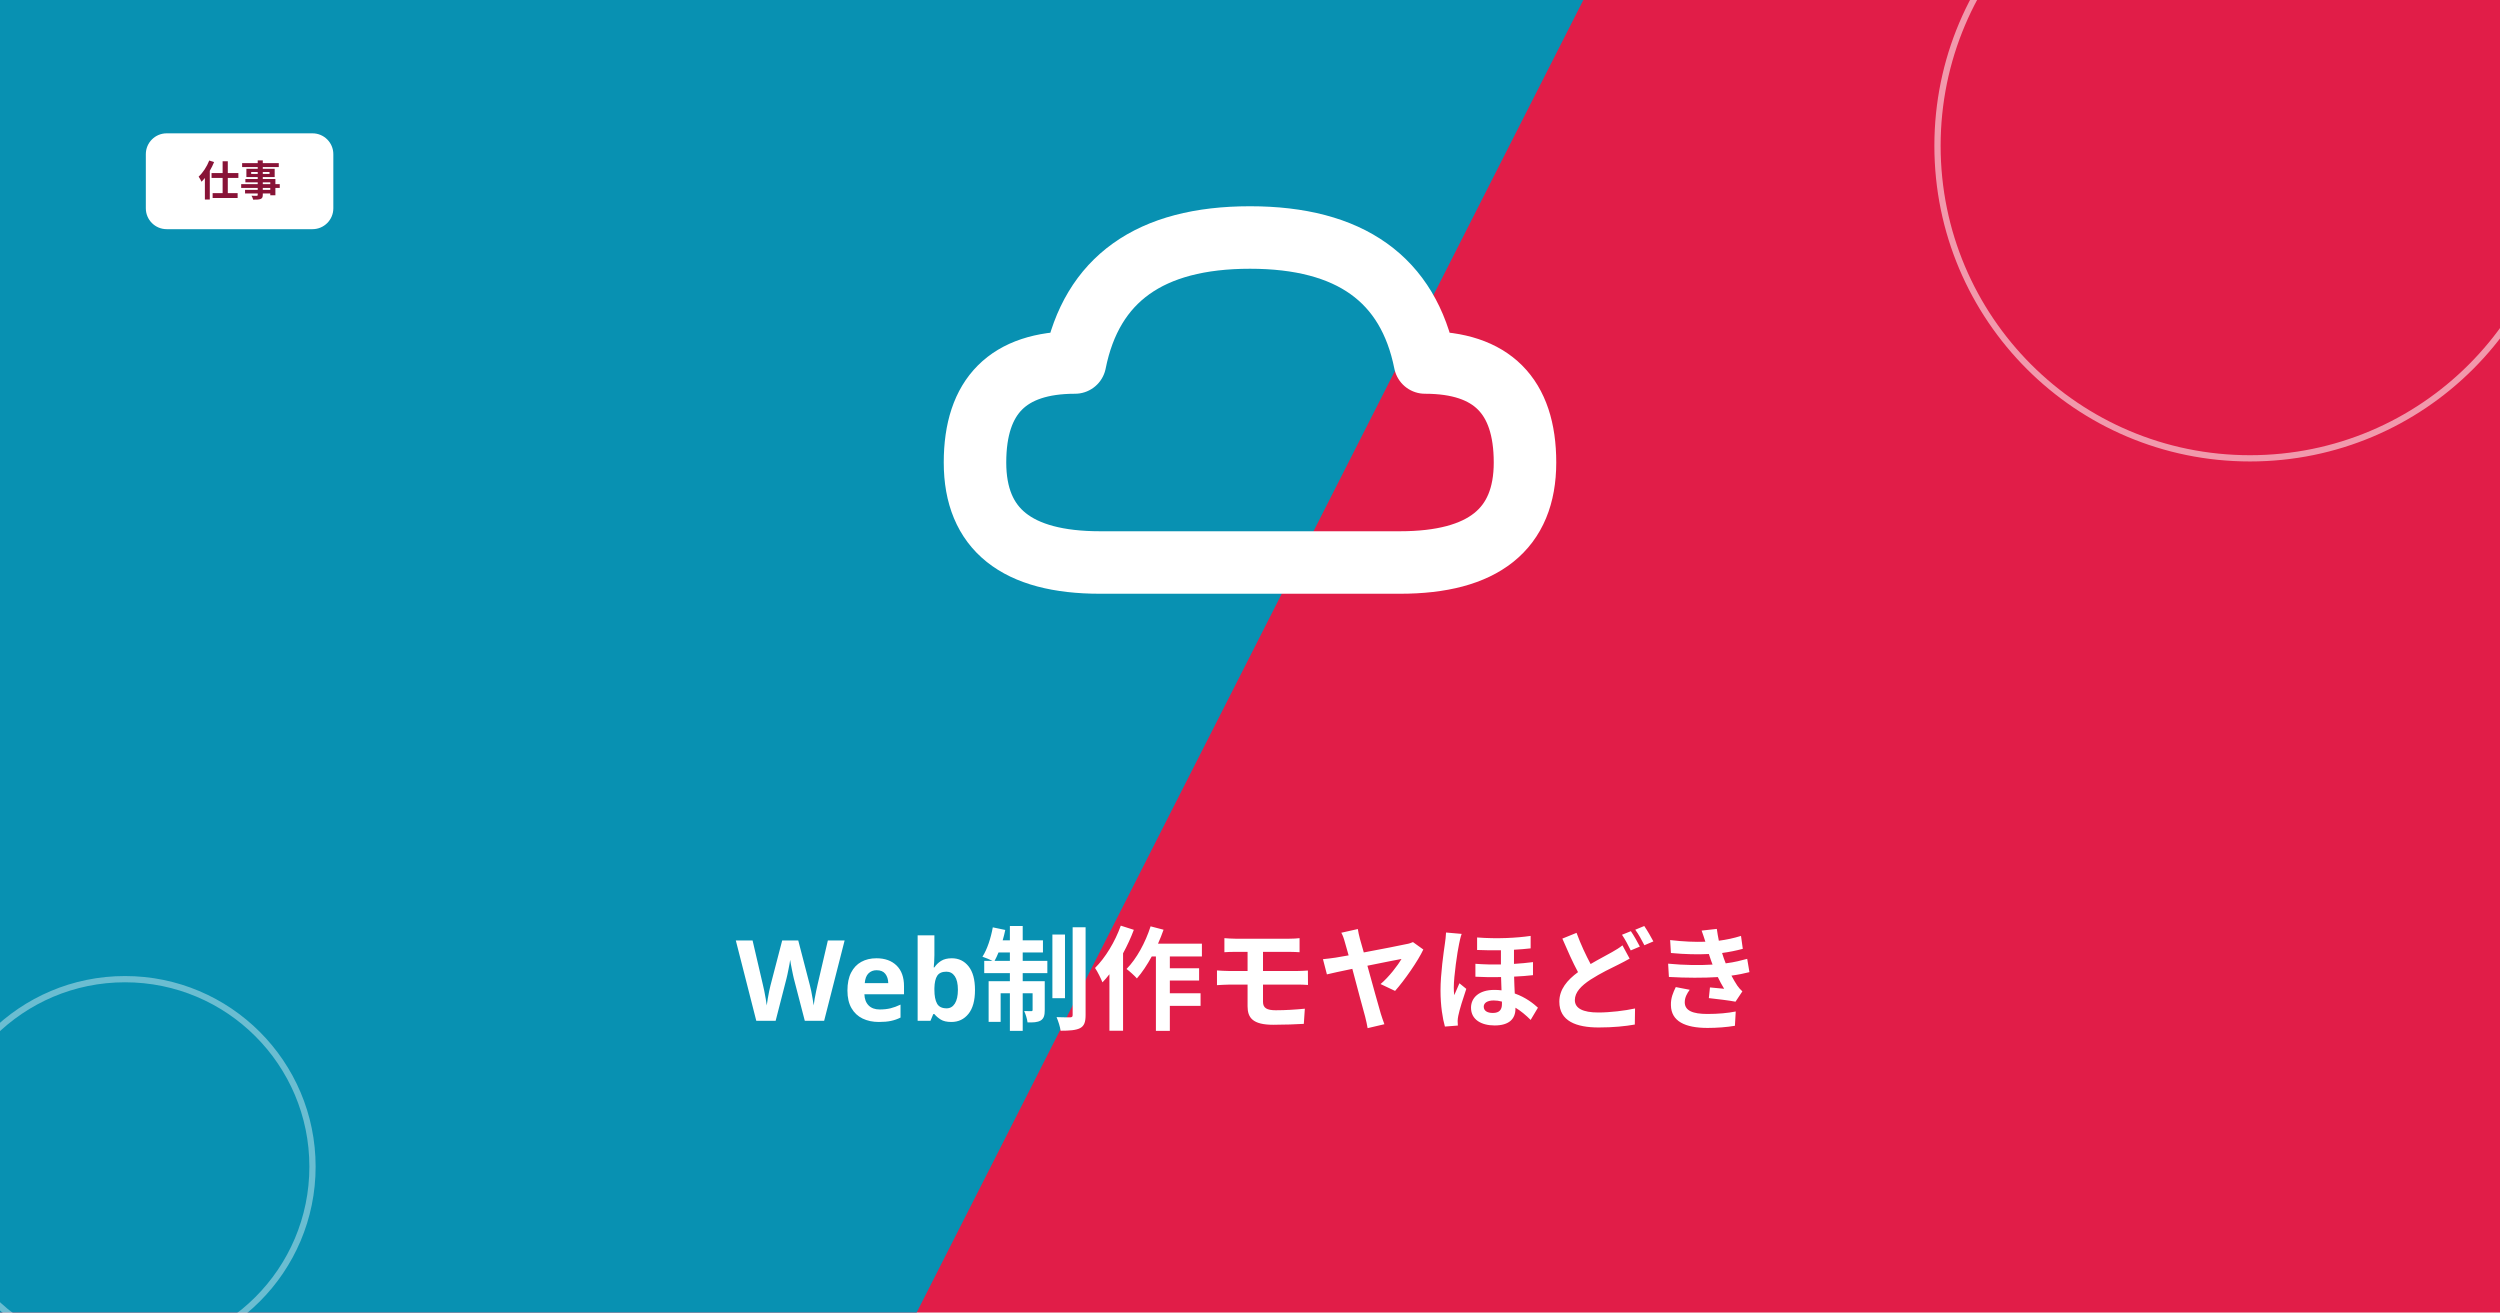
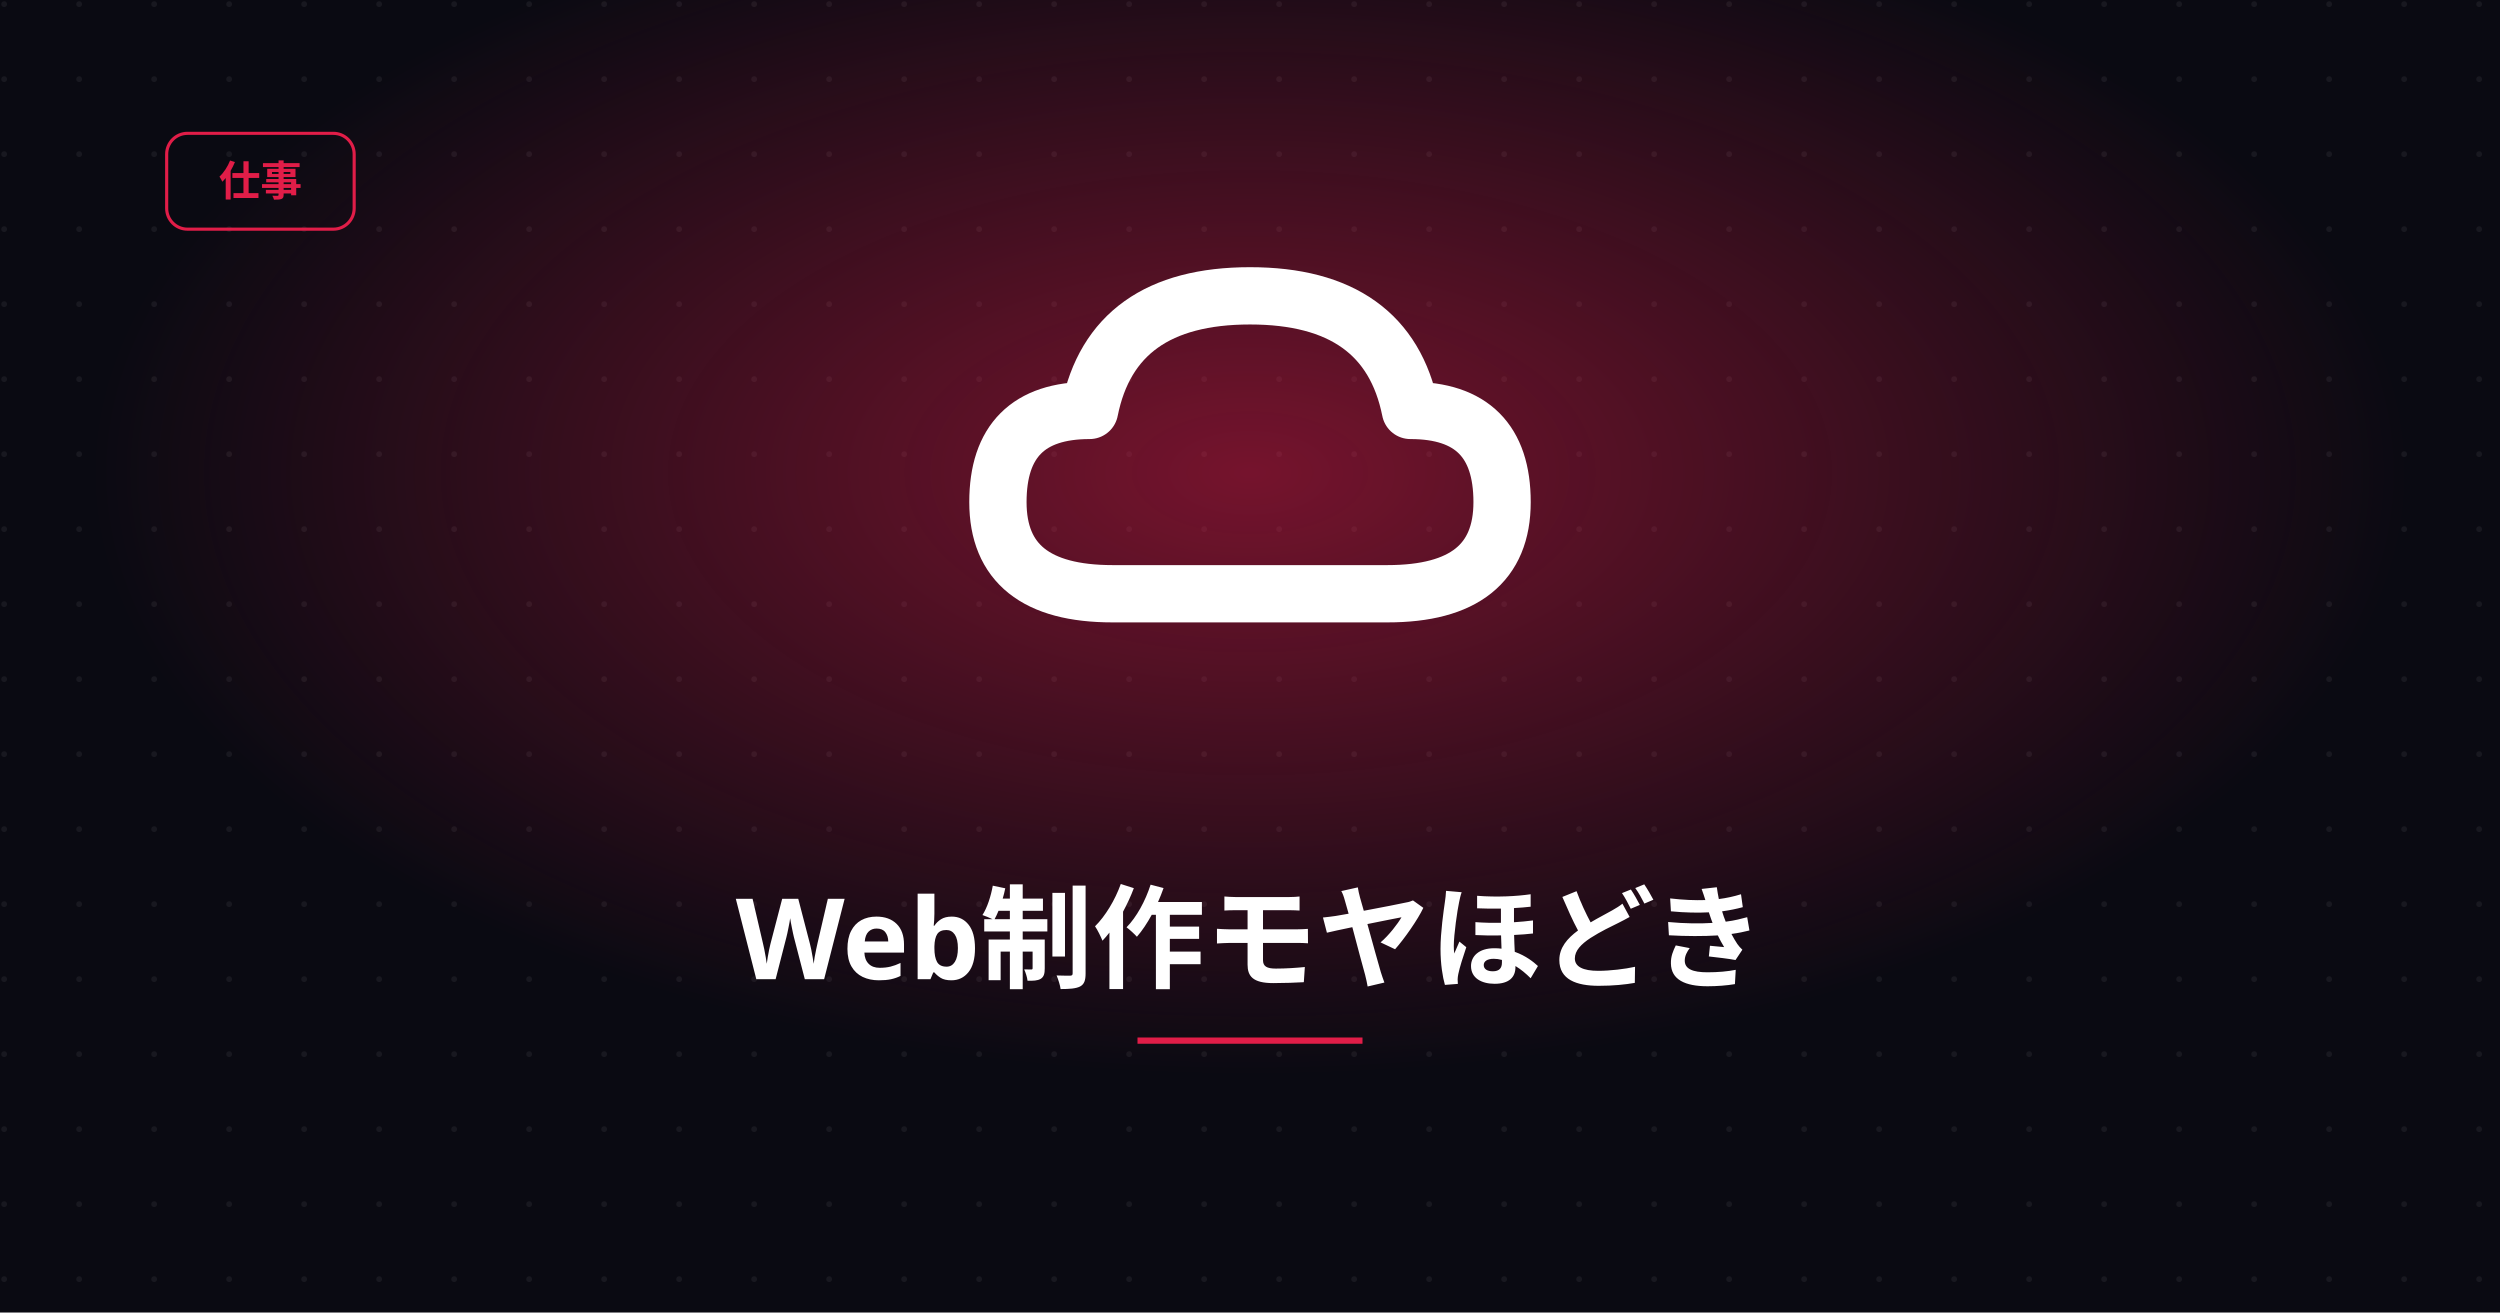
<svg xmlns="http://www.w3.org/2000/svg" viewBox="0 0 1200 630">
-   <rect width="1200" height="630" fill="#e11d48" />
-   <path d="M0 0 L760 0 L440 630 L0 630 Z" fill="#0891b2" />
-   <circle cx="1080" cy="70" r="150" fill="none" stroke="#ffffff" stroke-width="3" opacity="0.55" />
-   <circle cx="60" cy="560" r="90" fill="none" stroke="#ffffff" stroke-width="3" opacity="0.4" />
-   <rect x="70" y="64" width="90" height="46" rx="10" fill="#ffffff" />
-   <text x="115.0" y="94" font-size="20" font-weight="700" fill="#881337" text-anchor="middle" font-family="'Noto Sans JP', sans-serif">仕事</text>
-   <g transform="translate(600 210) scale(6.0) translate(-32 -32)" fill="none" stroke="#ffffff" stroke-width="5" stroke-linecap="round" stroke-linejoin="round">
+   <defs>
+     <radialGradient id="mn-glow" cx="50%" cy="36%" r="46%">
+       <stop offset="0%" stop-color="#e11d48" stop-opacity="0.5" />
+       <stop offset="100%" stop-color="#e11d48" stop-opacity="0" />
+     </radialGradient>
+     <pattern id="mn-dots" width="36" height="36" patternUnits="userSpaceOnUse">
+       <circle cx="2" cy="2" r="1.4" fill="#ffffff" opacity="0.06" />
+     </pattern>
+   </defs>
+   <rect width="1200" height="630" fill="#0a0a12" />
+   <rect width="1200" height="630" fill="url(#mn-dots)" />
+   <rect width="1200" height="630" fill="url(#mn-glow)" />
+   <rect x="80" y="64" width="90" height="46" rx="10" fill="none" stroke="#e11d48" stroke-width="1.5" />
+   <text x="125.0" y="94" font-size="20" font-weight="700" fill="#e11d48" text-anchor="middle" font-family="'Noto Sans JP', sans-serif">仕事</text>
+   <g transform="translate(600 230) scale(5.5) translate(-32 -32)" fill="none" stroke="#ffffff" stroke-width="5" stroke-linecap="round" stroke-linejoin="round">
    <path d="M20 42 Q10 42 10 34 Q10 26 18 26 Q20 16 32 16 Q44 16 46 26 Q54 26 54 34 Q54 42 44 42 Z" />
  </g>
-   <text x="600" y="490" font-size="54" font-weight="900" text-anchor="middle" fill="#ffffff" font-family="'Noto Sans JP', sans-serif">Web制作モヤほどき</text>
+   <text x="600" y="470" font-size="54" font-weight="900" text-anchor="middle" fill="#ffffff" font-family="'Noto Sans JP', sans-serif">Web制作モヤほどき</text>
+   <rect x="546" y="498" width="108" height="3" fill="#e11d48" />
</svg>
